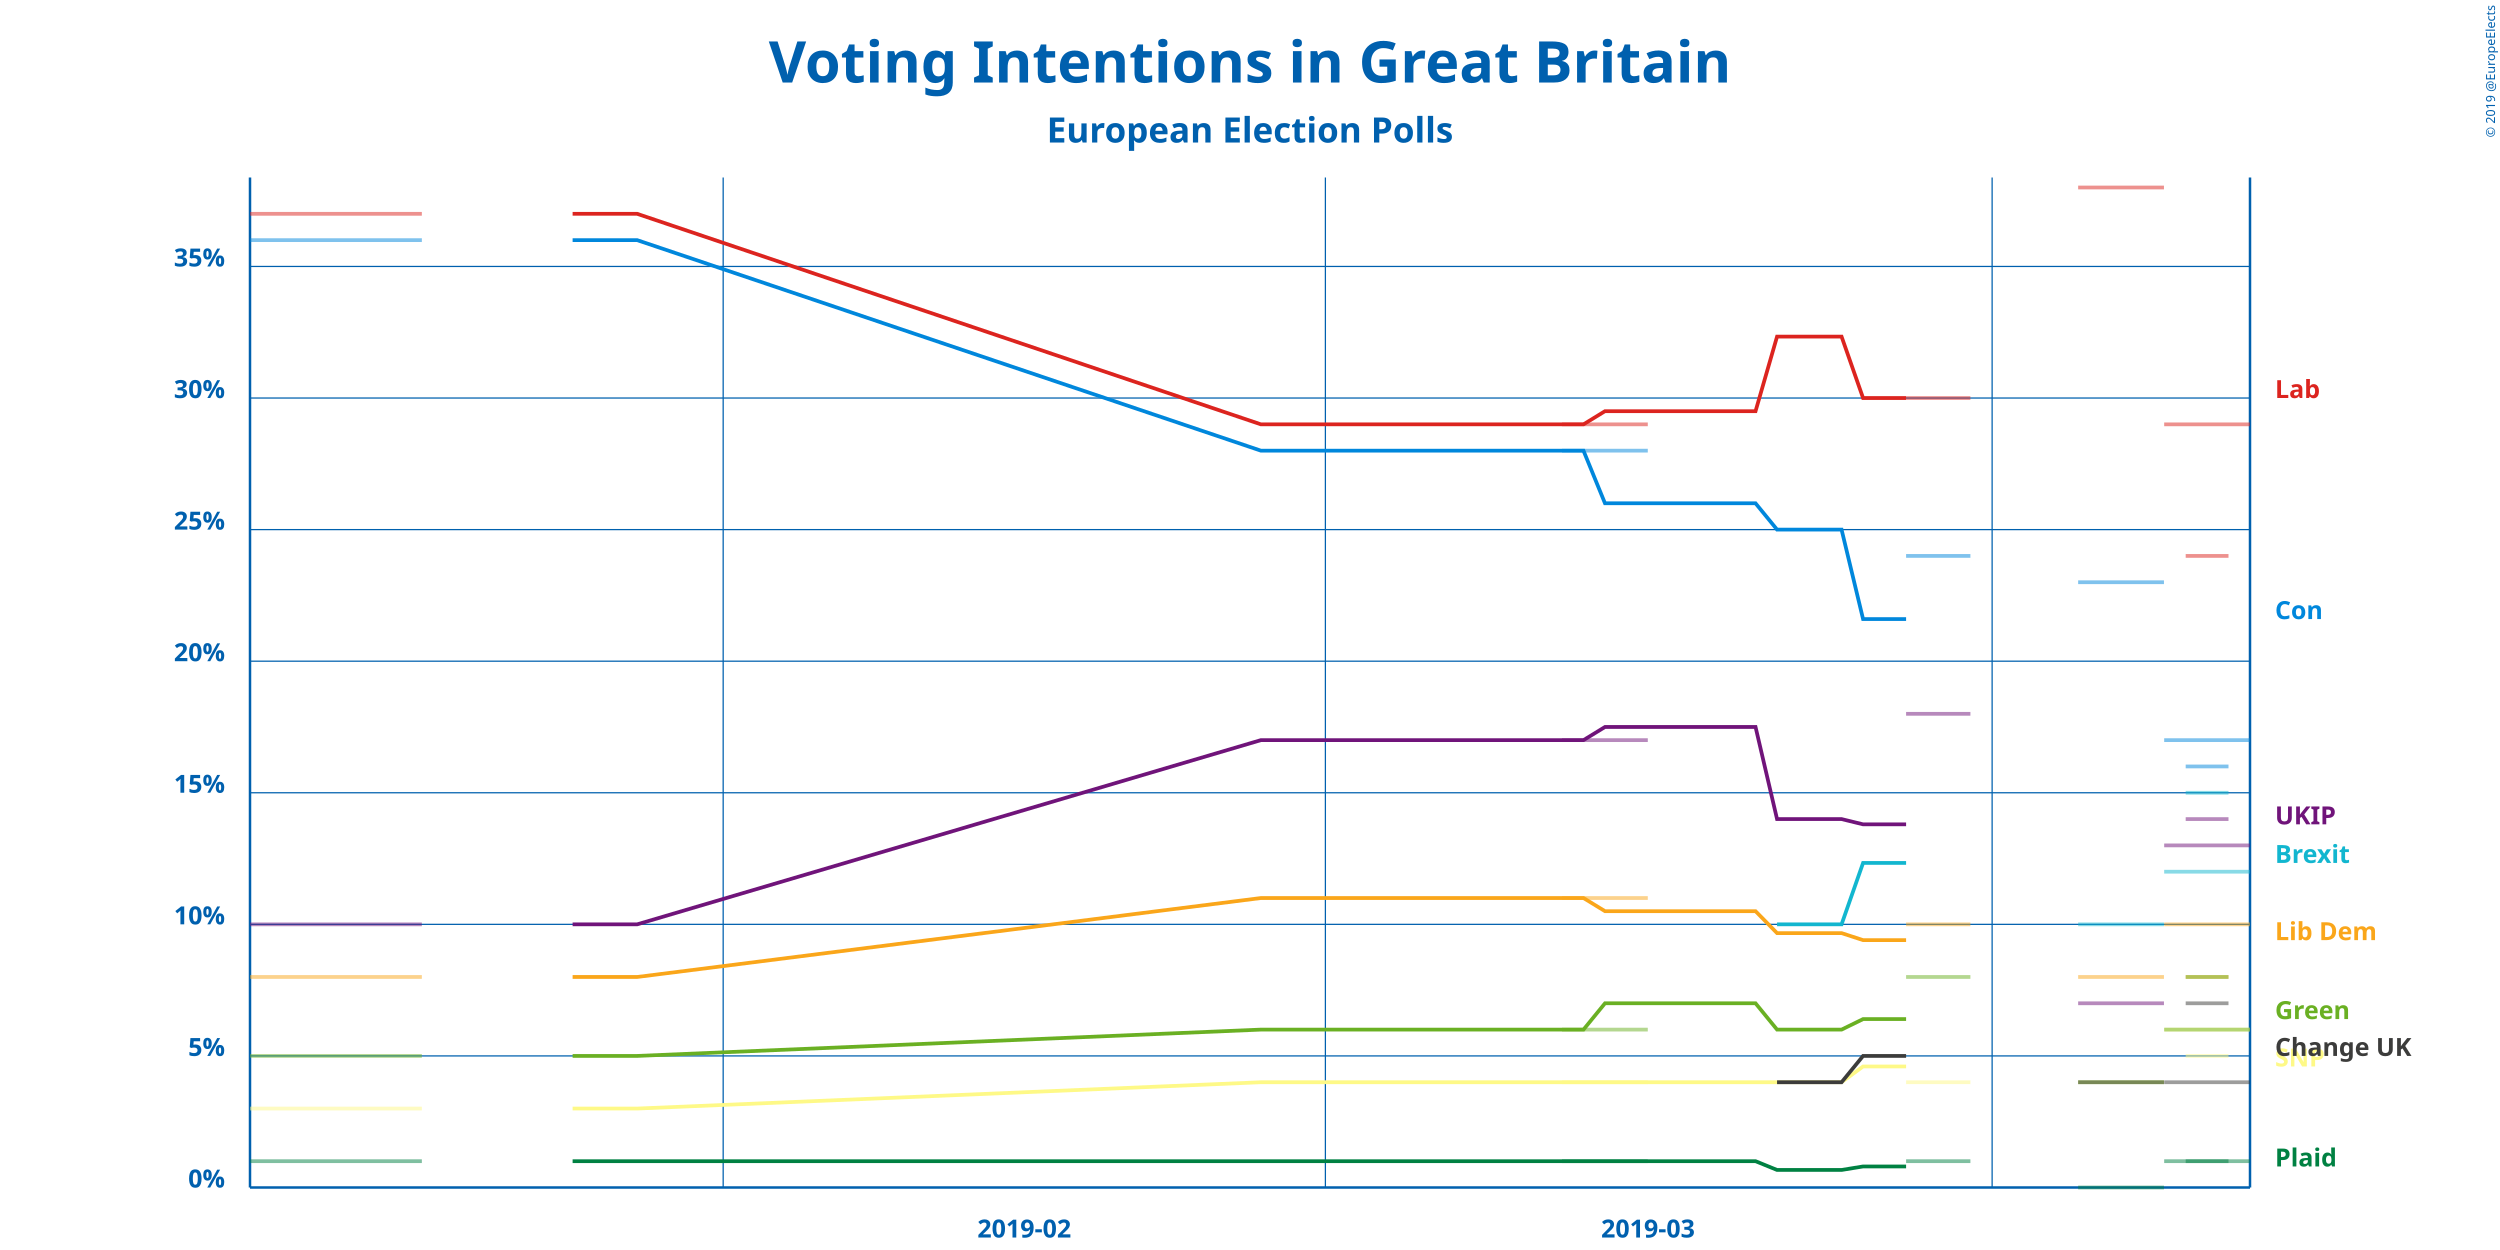
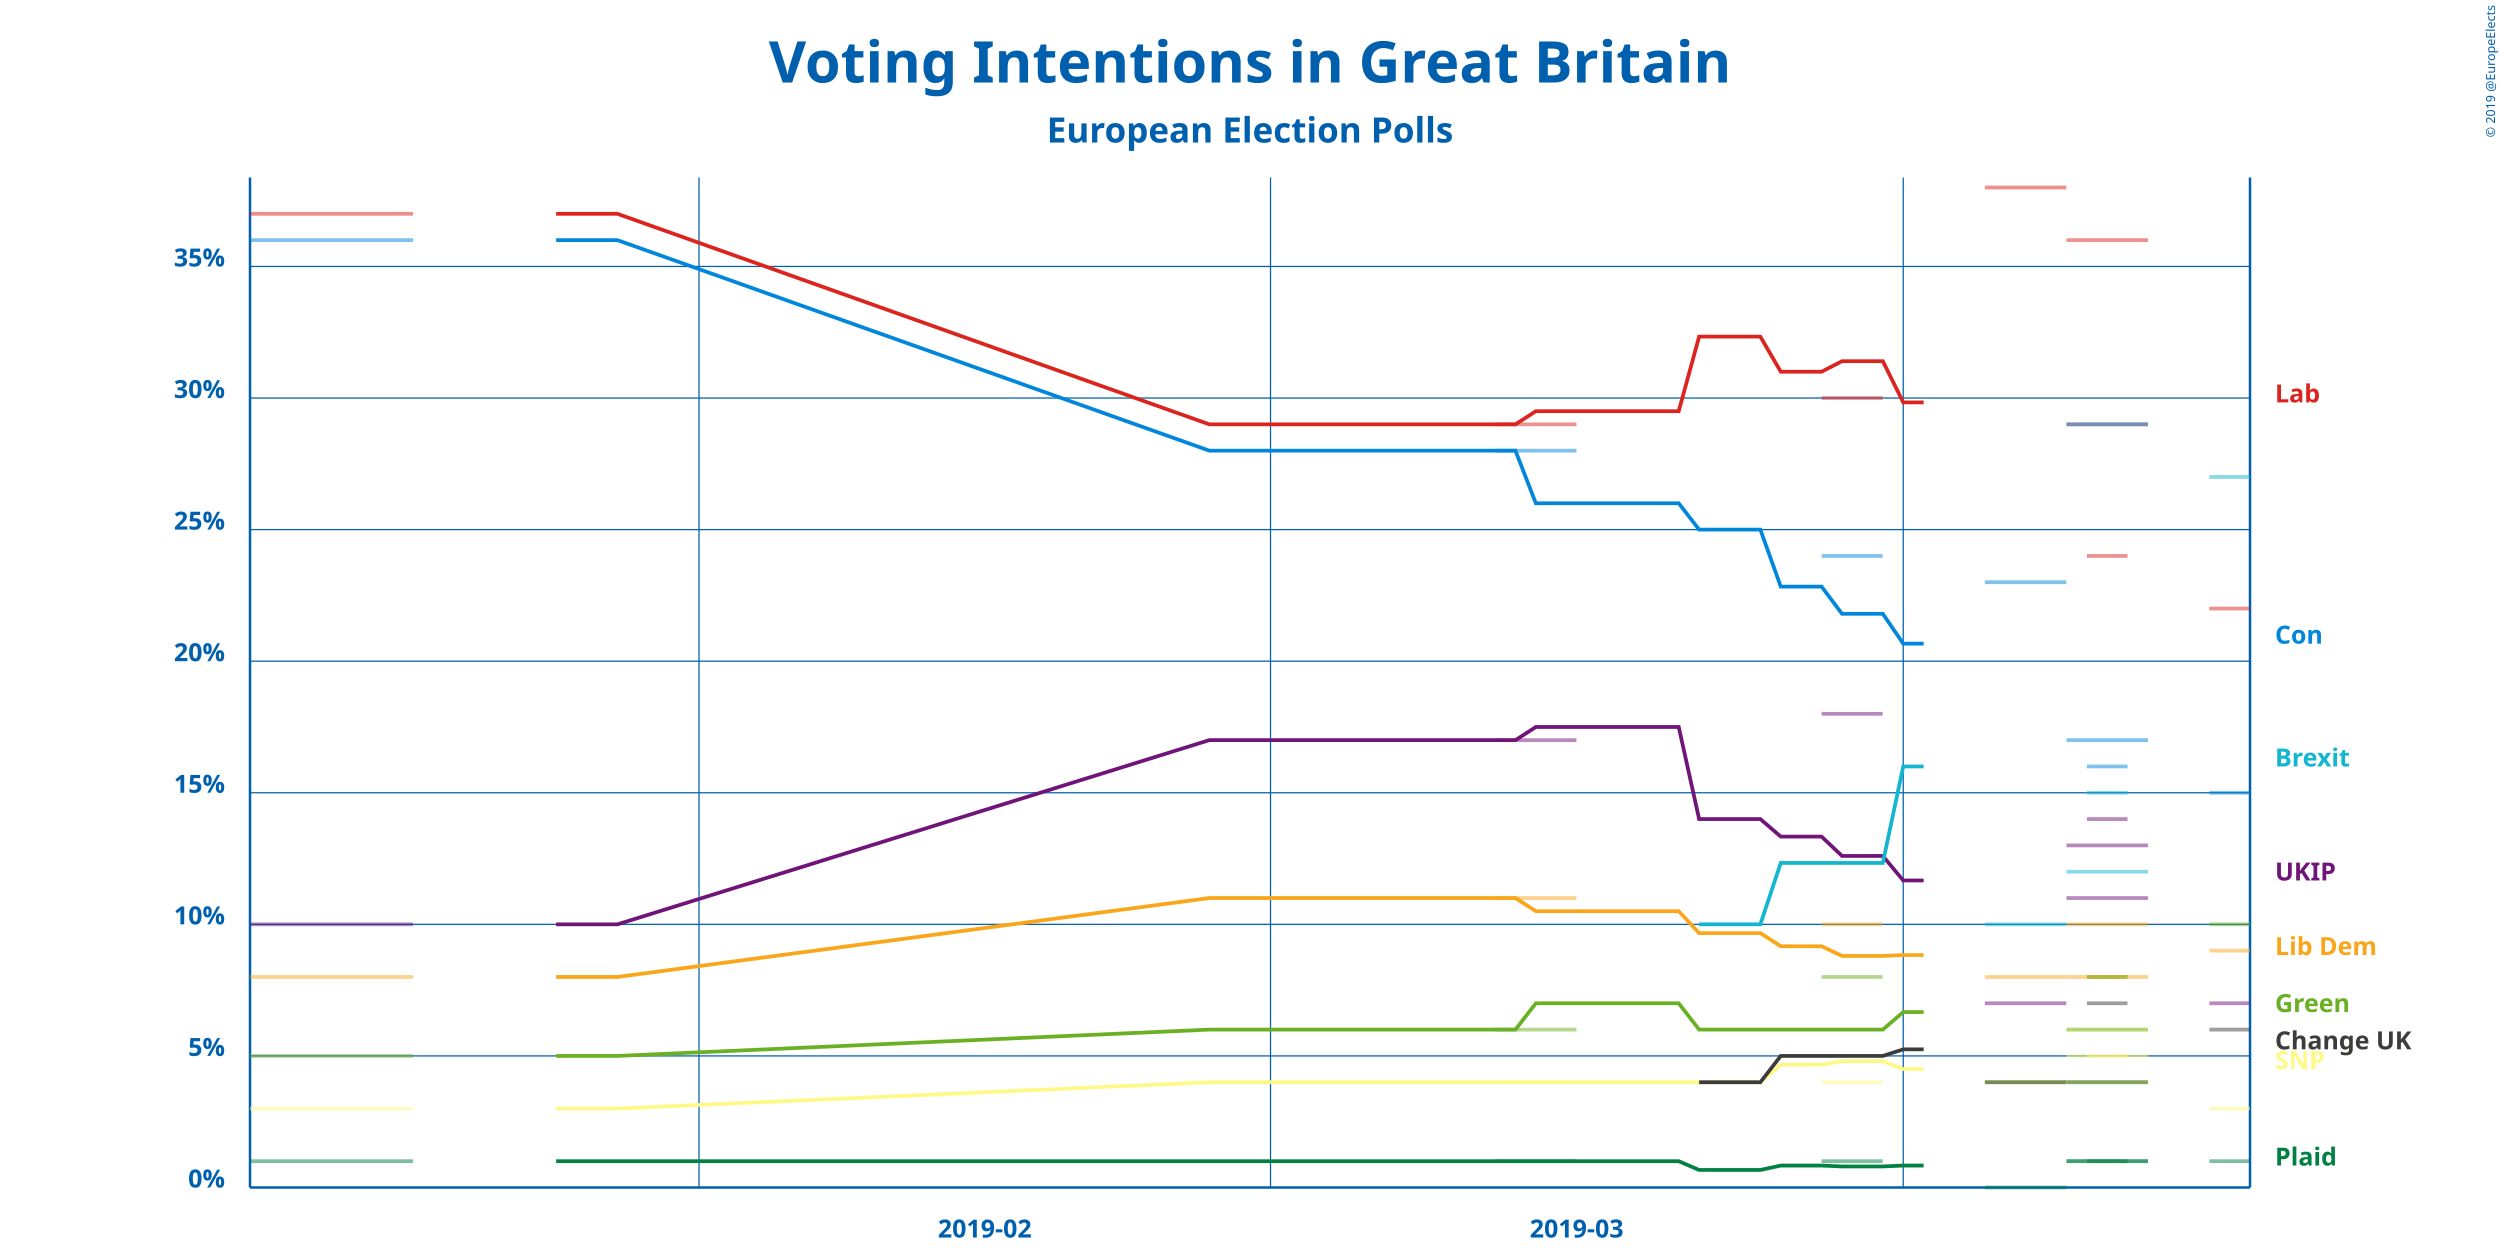
<svg HEIGHT="1000" WIDTH="2000">
  <rect fill="#FFFFFF" height="1000" stroke="none" width="2000" x="0" y="0" />
  <text fill="#0060AE" font-family="'Advent Pro'" font-size="46px" font-style="normal" font-weight="bold" text-align="center" text-anchor="middle" x="1000" y="66">Voting Intentions in Great Britain</text>
  <text fill="#0060AE" font-family="'Advent Pro'" font-size="28px" font-style="normal" font-weight="bold" text-align="center" text-anchor="middle" x="1000" y="114">European Election Polls</text>
  <text fill="#0060AE" font-family="'Advent Pro'" font-size="10px" font-style="normal" font-weight="normal" text-align="center" text-anchor="end" transform="rotate(270)" x="-4" y="1996">© 2019 @EuropeElects</text>
  <g>
    <g>
      <line stroke="#0060AE" stroke-width="2" x1="200.0" x2="1800.0" y1="950.0" y2="950.0" />
      <text fill="#0060AE" font-family="'Advent Pro'" font-size="20px" font-style="normal" font-weight="bold" text-align="center" text-anchor="end" x="180.0" y="950.0">0%</text>
      <line stroke="#0060AE" stroke-width="2" x1="200.0" x2="200.0" y1="950.0" y2="142.0" />
      <line stroke="#0060AE" stroke-width="2" x1="1800.0" x2="1800.0" y1="950.0" y2="142.0" />
-       <line stroke="#0060AE" stroke-width="1" x1="578.535" x2="578.535" y1="950.0" y2="142.0" />
-       <text fill="#0060AE" font-family="'Advent Pro'" font-size="20px" font-style="normal" font-weight="bold" text-align="center" text-anchor="middle" x="819.421" y="990.0">2019-02</text>
-       <line stroke="#0060AE" stroke-width="1" x1="1060.308" x2="1060.308" y1="950.0" y2="142.0" />
-       <text fill="#0060AE" font-family="'Advent Pro'" font-size="20px" font-style="normal" font-weight="bold" text-align="center" text-anchor="middle" x="1318.4" y="990.0">2019-03</text>
-       <line stroke="#0060AE" stroke-width="1" x1="1593.698" x2="1593.698" y1="950.0" y2="142.0" />
+       <line stroke="#0060AE" stroke-width="1" x1="559.22" x2="559.22" y1="950.0" y2="142.0" />
+       <text fill="#0060AE" font-family="'Advent Pro'" font-size="20px" font-style="normal" font-weight="bold" text-align="center" text-anchor="middle" x="787.815" y="990.0">2019-02</text>
+       <line stroke="#0060AE" stroke-width="1" x1="1016.41" x2="1016.41" y1="950.0" y2="142.0" />
+       <text fill="#0060AE" font-family="'Advent Pro'" font-size="20px" font-style="normal" font-weight="bold" text-align="center" text-anchor="middle" x="1261.333" y="990.0">2019-03</text>
+       <line stroke="#0060AE" stroke-width="1" x1="1522.584" x2="1522.584" y1="950.0" y2="142.0" />
      <line stroke="#0060AE" stroke-width="1" x1="200.0" x2="1800.0" y1="844.737" y2="844.737" />
      <text fill="#0060AE" font-family="'Advent Pro'" font-size="20px" font-style="normal" font-weight="bold" text-align="center" text-anchor="end" x="180.0" y="844.737">5%</text>
      <line stroke="#0060AE" stroke-width="1" x1="200.0" x2="1800.0" y1="739.474" y2="739.474" />
      <text fill="#0060AE" font-family="'Advent Pro'" font-size="20px" font-style="normal" font-weight="bold" text-align="center" text-anchor="end" x="180.0" y="739.474">10%</text>
      <line stroke="#0060AE" stroke-width="1" x1="200.0" x2="1800.0" y1="634.211" y2="634.211" />
      <text fill="#0060AE" font-family="'Advent Pro'" font-size="20px" font-style="normal" font-weight="bold" text-align="center" text-anchor="end" x="180.0" y="634.211">15%</text>
      <line stroke="#0060AE" stroke-width="1" x1="200.0" x2="1800.0" y1="528.947" y2="528.947" />
      <text fill="#0060AE" font-family="'Advent Pro'" font-size="20px" font-style="normal" font-weight="bold" text-align="center" text-anchor="end" x="180.0" y="528.947">20%</text>
      <line stroke="#0060AE" stroke-width="1" x1="200.0" x2="1800.0" y1="423.684" y2="423.684" />
      <text fill="#0060AE" font-family="'Advent Pro'" font-size="20px" font-style="normal" font-weight="bold" text-align="center" text-anchor="end" x="180.0" y="423.684">25%</text>
      <line stroke="#0060AE" stroke-width="1" x1="200.0" x2="1800.0" y1="318.421" y2="318.421" />
      <text fill="#0060AE" font-family="'Advent Pro'" font-size="20px" font-style="normal" font-weight="bold" text-align="center" text-anchor="end" x="180.0" y="318.421">30%</text>
      <line stroke="#0060AE" stroke-width="1" x1="200.0" x2="1800.0" y1="213.158" y2="213.158" />
      <text fill="#0060AE" font-family="'Advent Pro'" font-size="20px" font-style="normal" font-weight="bold" text-align="center" text-anchor="end" x="180.0" y="213.158">35%</text>
    </g>
    <g>
-       <line stroke="#0087DC" stroke-opacity="0.5" stroke-width="3" x1="1731.347" x2="1800.0" y1="592.105" y2="592.105" />
-       <line stroke="#DC241F" stroke-opacity="0.5" stroke-width="3" x1="1731.347" x2="1800.0" y1="339.474" y2="339.474" />
-       <line stroke="#FAA61A" stroke-opacity="0.5" stroke-width="3" x1="1731.347" x2="1800.0" y1="739.474" y2="739.474" />
-       <line stroke="#FEF987" stroke-opacity="0.5" stroke-width="3" x1="1731.347" x2="1800.0" y1="823.684" y2="823.684" />
-       <line stroke="#008142" stroke-opacity="0.5" stroke-width="3" x1="1731.347" x2="1800.0" y1="928.947" y2="928.947" />
-       <line stroke="#70147A" stroke-opacity="0.5" stroke-width="3" x1="1731.347" x2="1800.0" y1="676.316" y2="676.316" />
-       <line stroke="#6AB023" stroke-opacity="0.5" stroke-width="3" x1="1731.347" x2="1800.0" y1="823.684" y2="823.684" />
-       <line stroke="#12B6CF" stroke-opacity="0.5" stroke-width="3" x1="1731.347" x2="1800.0" y1="697.368" y2="697.368" />
-       <line stroke="#3C3C3B" stroke-opacity="0.5" stroke-width="3" x1="1731.347" x2="1800.0" y1="865.789" y2="865.789" />
-       <line stroke-opacity="0.5" stroke-width="3" x1="1731.347" x2="1800.0" y1="907.895" y2="907.895" />
-       <line stroke="#0087DC" stroke-opacity="0.5" stroke-width="3" x1="1748.554" x2="1782.794" y1="613.158" y2="613.158" />
-       <line stroke="#DC241F" stroke-opacity="0.5" stroke-width="3" x1="1748.554" x2="1782.794" y1="444.737" y2="444.737" />
-       <line stroke="#FAA61A" stroke-opacity="0.5" stroke-width="3" x1="1748.554" x2="1782.794" y1="781.579" y2="781.579" />
-       <line stroke="#FEF987" stroke-opacity="0.5" stroke-width="3" x1="1748.554" x2="1782.794" y1="844.737" y2="844.737" />
-       <line stroke="#008142" stroke-opacity="0.5" stroke-width="3" x1="1748.554" x2="1782.794" y1="928.947" y2="928.947" />
-       <line stroke="#70147A" stroke-opacity="0.5" stroke-width="3" x1="1748.554" x2="1782.794" y1="655.263" y2="655.263" />
-       <line stroke="#6AB023" stroke-opacity="0.5" stroke-width="3" x1="1748.554" x2="1782.794" y1="781.579" y2="781.579" />
-       <line stroke="#12B6CF" stroke-opacity="0.5" stroke-width="3" x1="1748.554" x2="1782.794" y1="634.211" y2="634.211" />
-       <line stroke="#3C3C3B" stroke-opacity="0.5" stroke-width="3" x1="1748.554" x2="1782.794" y1="802.632" y2="802.632" />
-       <line stroke-opacity="0.5" stroke-width="3" x1="1748.554" x2="1782.794" y1="928.947" y2="928.947" />
-       <line stroke="#0087DC" stroke-opacity="0.5" stroke-width="3" x1="1662.523" x2="1731.175" y1="465.789" y2="465.789" />
-       <line stroke="#DC241F" stroke-opacity="0.5" stroke-width="3" x1="1662.523" x2="1731.175" y1="150.0" y2="150.0" />
-       <line stroke="#FAA61A" stroke-opacity="0.5" stroke-width="3" x1="1662.523" x2="1731.175" y1="781.579" y2="781.579" />
-       <line stroke="#FEF987" stroke-opacity="0.5" stroke-width="3" x1="1662.523" x2="1731.175" y1="865.789" y2="865.789" />
-       <line stroke="#008142" stroke-opacity="0.5" stroke-width="3" x1="1662.523" x2="1731.175" y1="950.0" y2="950.0" />
-       <line stroke="#70147A" stroke-opacity="0.5" stroke-width="3" x1="1662.523" x2="1731.175" y1="802.632" y2="802.632" />
-       <line stroke="#6AB023" stroke-opacity="0.5" stroke-width="3" x1="1662.523" x2="1731.175" y1="865.789" y2="865.789" />
-       <line stroke="#12B6CF" stroke-opacity="0.5" stroke-width="3" x1="1662.523" x2="1731.175" y1="739.474" y2="739.474" />
-       <line stroke="#3C3C3B" stroke-opacity="0.5" stroke-width="3" x1="1662.523" x2="1731.175" y1="865.789" y2="865.789" />
-       <line stroke-opacity="0.5" stroke-width="3" x1="1662.523" x2="1731.175" y1="928.947" y2="928.947" />
-       <line stroke="#0087DC" stroke-opacity="0.5" stroke-width="3" x1="1524.874" x2="1576.32" y1="444.737" y2="444.737" />
-       <line stroke="#DC241F" stroke-opacity="0.5" stroke-width="3" x1="1524.874" x2="1576.32" y1="318.421" y2="318.421" />
-       <line stroke="#FAA61A" stroke-opacity="0.5" stroke-width="3" x1="1524.874" x2="1576.32" y1="739.474" y2="739.474" />
-       <line stroke="#FEF987" stroke-opacity="0.5" stroke-width="3" x1="1524.874" x2="1576.32" y1="865.789" y2="865.789" />
-       <line stroke="#008142" stroke-opacity="0.5" stroke-width="3" x1="1524.874" x2="1576.32" y1="928.947" y2="928.947" />
-       <line stroke="#70147A" stroke-opacity="0.5" stroke-width="3" x1="1524.874" x2="1576.32" y1="571.053" y2="571.053" />
-       <line stroke="#6AB023" stroke-opacity="0.5" stroke-width="3" x1="1524.874" x2="1576.32" y1="781.579" y2="781.579" />
-       <line stroke-opacity="0.5" stroke-width="3" x1="1524.874" x2="1576.32" y1="844.737" y2="844.737" />
-       <line stroke="#0087DC" stroke-opacity="0.5" stroke-width="3" x1="1249.575" x2="1318.228" y1="360.526" y2="360.526" />
-       <line stroke="#DC241F" stroke-opacity="0.5" stroke-width="3" x1="1249.575" x2="1318.228" y1="339.474" y2="339.474" />
-       <line stroke="#FAA61A" stroke-opacity="0.5" stroke-width="3" x1="1249.575" x2="1318.228" y1="718.421" y2="718.421" />
-       <line stroke="#FEF987" stroke-opacity="0.5" stroke-width="3" x1="1249.575" x2="1318.228" y1="865.789" y2="865.789" />
-       <line stroke="#008142" stroke-opacity="0.5" stroke-width="3" x1="1249.575" x2="1318.228" y1="928.947" y2="928.947" />
-       <line stroke="#70147A" stroke-opacity="0.5" stroke-width="3" x1="1249.575" x2="1318.228" y1="592.105" y2="592.105" />
-       <line stroke="#6AB023" stroke-opacity="0.5" stroke-width="3" x1="1249.575" x2="1318.228" y1="823.684" y2="823.684" />
-       <line stroke-opacity="0.5" stroke-width="3" x1="1249.575" x2="1318.228" y1="844.737" y2="844.737" />
-       <line stroke="#0087DC" stroke-opacity="0.5" stroke-width="3" x1="200.0" x2="337.477" y1="192.105" y2="192.105" />
-       <line stroke="#DC241F" stroke-opacity="0.5" stroke-width="3" x1="200.0" x2="337.477" y1="171.053" y2="171.053" />
-       <line stroke="#FAA61A" stroke-opacity="0.5" stroke-width="3" x1="200.0" x2="337.477" y1="781.579" y2="781.579" />
-       <line stroke="#FEF987" stroke-opacity="0.5" stroke-width="3" x1="200.0" x2="337.477" y1="886.842" y2="886.842" />
-       <line stroke="#008142" stroke-opacity="0.5" stroke-width="3" x1="200.0" x2="337.477" y1="928.947" y2="928.947" />
-       <line stroke="#70147A" stroke-opacity="0.5" stroke-width="3" x1="200.0" x2="337.477" y1="739.474" y2="739.474" />
-       <line stroke="#6AB023" stroke-opacity="0.5" stroke-width="3" x1="200.0" x2="337.477" y1="844.737" y2="844.737" />
-       <line stroke-opacity="0.5" stroke-width="3" x1="200.0" x2="337.477" y1="950.0" y2="950.0" />
+       <line stroke="#0087DC" stroke-opacity="0.5" stroke-width="3" x1="1767.507" x2="1800.0" y1="634.211" y2="634.211" />
+       <line stroke="#DC241F" stroke-opacity="0.5" stroke-width="3" x1="1767.507" x2="1800.0" y1="486.842" y2="486.842" />
+       <line stroke="#FAA61A" stroke-opacity="0.5" stroke-width="3" x1="1767.507" x2="1800.0" y1="760.526" y2="760.526" />
+       <line stroke="#FEF987" stroke-opacity="0.5" stroke-width="3" x1="1767.507" x2="1800.0" y1="886.842" y2="886.842" />
+       <line stroke="#008142" stroke-opacity="0.5" stroke-width="3" x1="1767.507" x2="1800.0" y1="928.947" y2="928.947" />
+       <line stroke="#70147A" stroke-opacity="0.5" stroke-width="3" x1="1767.507" x2="1800.0" y1="802.632" y2="802.632" />
+       <line stroke="#6AB023" stroke-opacity="0.5" stroke-width="3" x1="1767.507" x2="1800.0" y1="739.474" y2="739.474" />
+       <line stroke="#12B6CF" stroke-opacity="0.5" stroke-width="3" x1="1767.507" x2="1800.0" y1="381.579" y2="381.579" />
+       <line stroke="#3C3C3B" stroke-opacity="0.5" stroke-width="3" x1="1767.507" x2="1800.0" y1="823.684" y2="823.684" />
+       <line stroke-opacity="0.5" stroke-width="3" x1="1767.507" x2="1800.0" y1="928.947" y2="928.947" />
+       <line stroke="#0087DC" stroke-opacity="0.5" stroke-width="3" x1="1653.21" x2="1718.359" y1="592.105" y2="592.105" />
+       <line stroke="#DC241F" stroke-opacity="0.5" stroke-width="3" x1="1653.21" x2="1718.359" y1="339.474" y2="339.474" />
+       <line stroke="#FAA61A" stroke-opacity="0.5" stroke-width="3" x1="1653.21" x2="1718.359" y1="739.474" y2="739.474" />
+       <line stroke="#FEF987" stroke-opacity="0.5" stroke-width="3" x1="1653.21" x2="1718.359" y1="823.684" y2="823.684" />
+       <line stroke="#008142" stroke-opacity="0.5" stroke-width="3" x1="1653.21" x2="1718.359" y1="928.947" y2="928.947" />
+       <line stroke="#70147A" stroke-opacity="0.5" stroke-width="3" x1="1653.21" x2="1718.359" y1="676.316" y2="676.316" />
+       <line stroke="#6AB023" stroke-opacity="0.5" stroke-width="3" x1="1653.21" x2="1718.359" y1="823.684" y2="823.684" />
+       <line stroke="#12B6CF" stroke-opacity="0.5" stroke-width="3" x1="1653.21" x2="1718.359" y1="697.368" y2="697.368" />
+       <line stroke="#3C3C3B" stroke-opacity="0.5" stroke-width="3" x1="1653.21" x2="1718.359" y1="865.789" y2="865.789" />
+       <line stroke-opacity="0.5" stroke-width="3" x1="1653.21" x2="1718.359" y1="907.895" y2="907.895" />
+       <line stroke="#0087DC" stroke-opacity="0.5" stroke-width="3" x1="1653.21" x2="1718.359" y1="339.474" y2="339.474" />
+       <line stroke="#DC241F" stroke-opacity="0.5" stroke-width="3" x1="1653.21" x2="1718.359" y1="192.105" y2="192.105" />
+       <line stroke="#FAA61A" stroke-opacity="0.5" stroke-width="3" x1="1653.21" x2="1718.359" y1="781.579" y2="781.579" />
+       <line stroke="#FEF987" stroke-opacity="0.5" stroke-width="3" x1="1653.21" x2="1718.359" y1="844.737" y2="844.737" />
+       <line stroke="#008142" stroke-opacity="0.5" stroke-width="3" x1="1653.21" x2="1718.359" y1="928.947" y2="928.947" />
+       <line stroke="#70147A" stroke-opacity="0.5" stroke-width="3" x1="1653.21" x2="1718.359" y1="718.421" y2="718.421" />
+       <line stroke="#6AB023" stroke-opacity="0.5" stroke-width="3" x1="1653.21" x2="1718.359" y1="865.789" y2="865.789" />
+       <line stroke-opacity="0.5" stroke-width="3" x1="1653.21" x2="1718.359" y1="823.684" y2="823.684" />
+       <line stroke="#0087DC" stroke-opacity="0.5" stroke-width="3" x1="1669.538" x2="1702.031" y1="613.158" y2="613.158" />
+       <line stroke="#DC241F" stroke-opacity="0.5" stroke-width="3" x1="1669.538" x2="1702.031" y1="444.737" y2="444.737" />
+       <line stroke="#FAA61A" stroke-opacity="0.5" stroke-width="3" x1="1669.538" x2="1702.031" y1="781.579" y2="781.579" />
+       <line stroke="#FEF987" stroke-opacity="0.5" stroke-width="3" x1="1669.538" x2="1702.031" y1="844.737" y2="844.737" />
+       <line stroke="#008142" stroke-opacity="0.5" stroke-width="3" x1="1669.538" x2="1702.031" y1="928.947" y2="928.947" />
+       <line stroke="#70147A" stroke-opacity="0.5" stroke-width="3" x1="1669.538" x2="1702.031" y1="655.263" y2="655.263" />
+       <line stroke="#6AB023" stroke-opacity="0.5" stroke-width="3" x1="1669.538" x2="1702.031" y1="781.579" y2="781.579" />
+       <line stroke="#12B6CF" stroke-opacity="0.5" stroke-width="3" x1="1669.538" x2="1702.031" y1="634.211" y2="634.211" />
+       <line stroke="#3C3C3B" stroke-opacity="0.5" stroke-width="3" x1="1669.538" x2="1702.031" y1="802.632" y2="802.632" />
+       <line stroke-opacity="0.5" stroke-width="3" x1="1669.538" x2="1702.031" y1="928.947" y2="928.947" />
+       <line stroke="#0087DC" stroke-opacity="0.5" stroke-width="3" x1="1587.897" x2="1653.046" y1="465.789" y2="465.789" />
+       <line stroke="#DC241F" stroke-opacity="0.5" stroke-width="3" x1="1587.897" x2="1653.046" y1="150.0" y2="150.0" />
+       <line stroke="#FAA61A" stroke-opacity="0.5" stroke-width="3" x1="1587.897" x2="1653.046" y1="781.579" y2="781.579" />
+       <line stroke="#FEF987" stroke-opacity="0.5" stroke-width="3" x1="1587.897" x2="1653.046" y1="865.789" y2="865.789" />
+       <line stroke="#008142" stroke-opacity="0.5" stroke-width="3" x1="1587.897" x2="1653.046" y1="950.0" y2="950.0" />
+       <line stroke="#70147A" stroke-opacity="0.5" stroke-width="3" x1="1587.897" x2="1653.046" y1="802.632" y2="802.632" />
+       <line stroke="#6AB023" stroke-opacity="0.5" stroke-width="3" x1="1587.897" x2="1653.046" y1="865.789" y2="865.789" />
+       <line stroke="#12B6CF" stroke-opacity="0.5" stroke-width="3" x1="1587.897" x2="1653.046" y1="739.474" y2="739.474" />
+       <line stroke="#3C3C3B" stroke-opacity="0.5" stroke-width="3" x1="1587.897" x2="1653.046" y1="865.789" y2="865.789" />
+       <line stroke-opacity="0.5" stroke-width="3" x1="1587.897" x2="1653.046" y1="928.947" y2="928.947" />
+       <line stroke="#0087DC" stroke-opacity="0.5" stroke-width="3" x1="1457.271" x2="1506.092" y1="444.737" y2="444.737" />
+       <line stroke="#DC241F" stroke-opacity="0.5" stroke-width="3" x1="1457.271" x2="1506.092" y1="318.421" y2="318.421" />
+       <line stroke="#FAA61A" stroke-opacity="0.5" stroke-width="3" x1="1457.271" x2="1506.092" y1="739.474" y2="739.474" />
+       <line stroke="#FEF987" stroke-opacity="0.5" stroke-width="3" x1="1457.271" x2="1506.092" y1="865.789" y2="865.789" />
+       <line stroke="#008142" stroke-opacity="0.5" stroke-width="3" x1="1457.271" x2="1506.092" y1="928.947" y2="928.947" />
+       <line stroke="#70147A" stroke-opacity="0.5" stroke-width="3" x1="1457.271" x2="1506.092" y1="571.053" y2="571.053" />
+       <line stroke="#6AB023" stroke-opacity="0.5" stroke-width="3" x1="1457.271" x2="1506.092" y1="781.579" y2="781.579" />
+       <line stroke-opacity="0.5" stroke-width="3" x1="1457.271" x2="1506.092" y1="844.737" y2="844.737" />
+       <line stroke="#0087DC" stroke-opacity="0.5" stroke-width="3" x1="1196.02" x2="1261.17" y1="360.526" y2="360.526" />
+       <line stroke="#DC241F" stroke-opacity="0.5" stroke-width="3" x1="1196.02" x2="1261.17" y1="339.474" y2="339.474" />
+       <line stroke="#FAA61A" stroke-opacity="0.5" stroke-width="3" x1="1196.02" x2="1261.17" y1="718.421" y2="718.421" />
+       <line stroke="#FEF987" stroke-opacity="0.5" stroke-width="3" x1="1196.02" x2="1261.17" y1="865.789" y2="865.789" />
+       <line stroke="#008142" stroke-opacity="0.5" stroke-width="3" x1="1196.02" x2="1261.17" y1="928.947" y2="928.947" />
+       <line stroke="#70147A" stroke-opacity="0.5" stroke-width="3" x1="1196.02" x2="1261.17" y1="592.105" y2="592.105" />
+       <line stroke="#6AB023" stroke-opacity="0.5" stroke-width="3" x1="1196.02" x2="1261.17" y1="823.684" y2="823.684" />
+       <line stroke-opacity="0.5" stroke-width="3" x1="1196.02" x2="1261.17" y1="844.737" y2="844.737" />
+       <line stroke="#0087DC" stroke-opacity="0.5" stroke-width="3" x1="200.0" x2="330.462" y1="192.105" y2="192.105" />
+       <line stroke="#DC241F" stroke-opacity="0.5" stroke-width="3" x1="200.0" x2="330.462" y1="171.053" y2="171.053" />
+       <line stroke="#FAA61A" stroke-opacity="0.5" stroke-width="3" x1="200.0" x2="330.462" y1="781.579" y2="781.579" />
+       <line stroke="#FEF987" stroke-opacity="0.5" stroke-width="3" x1="200.0" x2="330.462" y1="886.842" y2="886.842" />
+       <line stroke="#008142" stroke-opacity="0.5" stroke-width="3" x1="200.0" x2="330.462" y1="928.947" y2="928.947" />
+       <line stroke="#70147A" stroke-opacity="0.5" stroke-width="3" x1="200.0" x2="330.462" y1="739.474" y2="739.474" />
+       <line stroke="#6AB023" stroke-opacity="0.5" stroke-width="3" x1="200.0" x2="330.462" y1="844.737" y2="844.737" />
+       <line stroke-opacity="0.5" stroke-width="3" x1="200.0" x2="330.462" y1="950.0" y2="950.0" />
    </g>
    <g>
-       <polyline fill="none" points="458.092,192.105 475.298,192.105 492.505,192.105 509.711,192.105                             1008.689,360.526 1025.895,360.526 1043.101,360.526 1060.308,360.526 1077.514,360.526 1094.72,360.526 1111.926,360.526 1129.132,360.526 1146.338,360.526 1163.544,360.526 1180.751,360.526 1197.957,360.526 1215.163,360.526 1232.369,360.526 1249.575,360.526 1266.781,360.526 1283.988,402.632 1301.194,402.632 1318.4,402.632 1335.606,402.632 1352.812,402.632 1370.018,402.632 1387.224,402.632 1404.431,402.632 1421.637,423.684 1438.843,423.684 1456.049,423.684 1473.255,423.684 1490.461,495.263 1507.667,495.263 1524.874,495.263" stroke="#0087DC" stroke-width="3" />
-       <text fill="#0087DC" font-family="'Advent Pro'" font-size="20px" font-style="normal" font-weight="bold" text-align="center" text-anchor="start" x="1820.0" y="495.263">Con</text>
-       <polyline fill="none" points="458.092,171.053 475.298,171.053 492.505,171.053 509.711,171.053                             1008.689,339.474 1025.895,339.474 1043.101,339.474 1060.308,339.474 1077.514,339.474 1094.72,339.474 1111.926,339.474 1129.132,339.474 1146.338,339.474 1163.544,339.474 1180.751,339.474 1197.957,339.474 1215.163,339.474 1232.369,339.474 1249.575,339.474 1266.781,339.474 1283.988,328.947 1301.194,328.947 1318.4,328.947 1335.606,328.947 1352.812,328.947 1370.018,328.947 1387.224,328.947 1404.431,328.947 1421.637,269.298 1438.843,269.298 1456.049,269.298 1473.255,269.298 1490.461,318.421 1507.667,318.421 1524.874,318.421" stroke="#DC241F" stroke-width="3" />
-       <text fill="#DC241F" font-family="'Advent Pro'" font-size="20px" font-style="normal" font-weight="bold" text-align="center" text-anchor="start" x="1820.0" y="318.421">Lab</text>
-       <polyline fill="none" points="458.092,781.579 475.298,781.579 492.505,781.579 509.711,781.579                             1008.689,718.421 1025.895,718.421 1043.101,718.421 1060.308,718.421 1077.514,718.421 1094.72,718.421 1111.926,718.421 1129.132,718.421 1146.338,718.421 1163.544,718.421 1180.751,718.421 1197.957,718.421 1215.163,718.421 1232.369,718.421 1249.575,718.421 1266.781,718.421 1283.988,728.947 1301.194,728.947 1318.4,728.947 1335.606,728.947 1352.812,728.947 1370.018,728.947 1387.224,728.947 1404.431,728.947 1421.637,746.491 1438.843,746.491 1456.049,746.491 1473.255,746.491 1490.461,752.105 1507.667,752.105 1524.874,752.105" stroke="#FAA61A" stroke-width="3" />
-       <text fill="#FAA61A" font-family="'Advent Pro'" font-size="20px" font-style="normal" font-weight="bold" text-align="center" text-anchor="start" x="1820.0" y="752.105">Lib Dem</text>
-       <polyline fill="none" points="458.092,886.842 475.298,886.842 492.505,886.842 509.711,886.842                             1008.689,865.789 1025.895,865.789 1043.101,865.789 1060.308,865.789 1077.514,865.789 1094.72,865.789 1111.926,865.789 1129.132,865.789 1146.338,865.789 1163.544,865.789 1180.751,865.789 1197.957,865.789 1215.163,865.789 1232.369,865.789 1249.575,865.789 1266.781,865.789 1283.988,865.789 1301.194,865.789 1318.4,865.789 1335.606,865.789 1352.812,865.789 1370.018,865.789 1387.224,865.789 1404.431,865.789 1421.637,865.789 1438.843,865.789 1456.049,865.789 1473.255,865.789 1490.461,853.158 1507.667,853.158 1524.874,853.158" stroke="#FEF987" stroke-width="3" />
-       <text fill="#FEF987" font-family="'Advent Pro'" font-size="20px" font-style="normal" font-weight="bold" text-align="center" text-anchor="start" x="1820.0" y="853.158">SNP</text>
-       <polyline fill="none" points="458.092,928.947 475.298,928.947 492.505,928.947 509.711,928.947                             1008.689,928.947 1025.895,928.947 1043.101,928.947 1060.308,928.947 1077.514,928.947 1094.72,928.947 1111.926,928.947 1129.132,928.947 1146.338,928.947 1163.544,928.947 1180.751,928.947 1197.957,928.947 1215.163,928.947 1232.369,928.947 1249.575,928.947 1266.781,928.947 1283.988,928.947 1301.194,928.947 1318.4,928.947 1335.606,928.947 1352.812,928.947 1370.018,928.947 1387.224,928.947 1404.431,928.947 1421.637,935.965 1438.843,935.965 1456.049,935.965 1473.255,935.965 1490.461,933.158 1507.667,933.158 1524.874,933.158" stroke="#008142" stroke-width="3" />
-       <text fill="#008142" font-family="'Advent Pro'" font-size="20px" font-style="normal" font-weight="bold" text-align="center" text-anchor="start" x="1820.0" y="933.158">Plaid</text>
-       <polyline fill="none" points="458.092,739.474 475.298,739.474 492.505,739.474 509.711,739.474                             1008.689,592.105 1025.895,592.105 1043.101,592.105 1060.308,592.105 1077.514,592.105 1094.72,592.105 1111.926,592.105 1129.132,592.105 1146.338,592.105 1163.544,592.105 1180.751,592.105 1197.957,592.105 1215.163,592.105 1232.369,592.105 1249.575,592.105 1266.781,592.105 1283.988,581.579 1301.194,581.579 1318.4,581.579 1335.606,581.579 1352.812,581.579 1370.018,581.579 1387.224,581.579 1404.431,581.579 1421.637,655.263 1438.843,655.263 1456.049,655.263 1473.255,655.263 1490.461,659.474 1507.667,659.474 1524.874,659.474" stroke="#70147A" stroke-width="3" />
-       <text fill="#70147A" font-family="'Advent Pro'" font-size="20px" font-style="normal" font-weight="bold" text-align="center" text-anchor="start" x="1820.0" y="659.474">UKIP</text>
-       <polyline fill="none" points="458.092,844.737 475.298,844.737 492.505,844.737 509.711,844.737                             1008.689,823.684 1025.895,823.684 1043.101,823.684 1060.308,823.684 1077.514,823.684 1094.72,823.684 1111.926,823.684 1129.132,823.684 1146.338,823.684 1163.544,823.684 1180.751,823.684 1197.957,823.684 1215.163,823.684 1232.369,823.684 1249.575,823.684 1266.781,823.684 1283.988,802.632 1301.194,802.632 1318.4,802.632 1335.606,802.632 1352.812,802.632 1370.018,802.632 1387.224,802.632 1404.431,802.632 1421.637,823.684 1438.843,823.684 1456.049,823.684 1473.255,823.684 1490.461,815.263 1507.667,815.263 1524.874,815.263" stroke="#6AB023" stroke-width="3" />
-       <text fill="#6AB023" font-family="'Advent Pro'" font-size="20px" font-style="normal" font-weight="bold" text-align="center" text-anchor="start" x="1820.0" y="815.263">Green</text>
-       <polyline fill="none" points="                                                        1421.637,739.474 1438.843,739.474 1456.049,739.474 1473.255,739.474 1490.461,690.351 1507.667,690.351 1524.874,690.351" stroke="#12B6CF" stroke-width="3" />
-       <text fill="#12B6CF" font-family="'Advent Pro'" font-size="20px" font-style="normal" font-weight="bold" text-align="center" text-anchor="start" x="1820.0" y="690.351">Brexit</text>
-       <polyline fill="none" points="                                                        1421.637,865.789 1438.843,865.789 1456.049,865.789 1473.255,865.789 1490.461,844.737 1507.667,844.737 1524.874,844.737" stroke="#3C3C3B" stroke-width="3" />
-       <text fill="#3C3C3B" font-family="'Advent Pro'" font-size="20px" font-style="normal" font-weight="bold" text-align="center" text-anchor="start" x="1820.0" y="844.737">Change UK</text>
+       <polyline fill="none" points="444.923,192.105 461.251,192.105 477.579,192.105 493.908,192.105                             967.425,360.526 983.753,360.526 1000.082,360.526 1016.41,360.526 1032.738,360.526 1049.066,360.526 1065.394,360.526 1081.723,360.526 1098.051,360.526 1114.379,360.526 1130.707,360.526 1147.035,360.526 1163.364,360.526 1179.692,360.526 1196.02,360.526 1212.348,360.526 1228.676,402.632 1245.005,402.632 1261.333,402.632 1277.661,402.632 1293.989,402.632 1310.317,402.632 1326.646,402.632 1342.974,402.632 1359.302,423.684 1375.63,423.684 1391.958,423.684 1408.287,423.684 1424.615,469.298 1440.943,469.298 1457.271,469.298 1473.599,491.053 1489.928,491.053 1506.256,491.053 1522.584,514.912 1538.912,514.912" stroke="#0087DC" stroke-width="3" />
+       <text fill="#0087DC" font-family="'Advent Pro'" font-size="20px" font-style="normal" font-weight="bold" text-align="center" text-anchor="start" x="1820.0" y="514.912">Con</text>
+       <polyline fill="none" points="444.923,171.053 461.251,171.053 477.579,171.053 493.908,171.053                             967.425,339.474 983.753,339.474 1000.082,339.474 1016.41,339.474 1032.738,339.474 1049.066,339.474 1065.394,339.474 1081.723,339.474 1098.051,339.474 1114.379,339.474 1130.707,339.474 1147.035,339.474 1163.364,339.474 1179.692,339.474 1196.02,339.474 1212.348,339.474 1228.676,328.947 1245.005,328.947 1261.333,328.947 1277.661,328.947 1293.989,328.947 1310.317,328.947 1326.646,328.947 1342.974,328.947 1359.302,269.298 1375.63,269.298 1391.958,269.298 1408.287,269.298 1424.615,297.368 1440.943,297.368 1457.271,297.368 1473.599,288.947 1489.928,288.947 1506.256,288.947 1522.584,321.93 1538.912,321.93" stroke="#DC241F" stroke-width="3" />
+       <text fill="#DC241F" font-family="'Advent Pro'" font-size="20px" font-style="normal" font-weight="bold" text-align="center" text-anchor="start" x="1820.0" y="321.93">Lab</text>
+       <polyline fill="none" points="444.923,781.579 461.251,781.579 477.579,781.579 493.908,781.579                             967.425,718.421 983.753,718.421 1000.082,718.421 1016.41,718.421 1032.738,718.421 1049.066,718.421 1065.394,718.421 1081.723,718.421 1098.051,718.421 1114.379,718.421 1130.707,718.421 1147.035,718.421 1163.364,718.421 1179.692,718.421 1196.02,718.421 1212.348,718.421 1228.676,728.947 1245.005,728.947 1261.333,728.947 1277.661,728.947 1293.989,728.947 1310.317,728.947 1326.646,728.947 1342.974,728.947 1359.302,746.491 1375.63,746.491 1391.958,746.491 1408.287,746.491 1424.615,757.018 1440.943,757.018 1457.271,757.018 1473.599,764.737 1489.928,764.737 1506.256,764.737 1522.584,764.035 1538.912,764.035" stroke="#FAA61A" stroke-width="3" />
+       <text fill="#FAA61A" font-family="'Advent Pro'" font-size="20px" font-style="normal" font-weight="bold" text-align="center" text-anchor="start" x="1820.0" y="764.035">Lib Dem</text>
+       <polyline fill="none" points="444.923,886.842 461.251,886.842 477.579,886.842 493.908,886.842                             967.425,865.789 983.753,865.789 1000.082,865.789 1016.41,865.789 1032.738,865.789 1049.066,865.789 1065.394,865.789 1081.723,865.789 1098.051,865.789 1114.379,865.789 1130.707,865.789 1147.035,865.789 1163.364,865.789 1179.692,865.789 1196.02,865.789 1212.348,865.789 1228.676,865.789 1245.005,865.789 1261.333,865.789 1277.661,865.789 1293.989,865.789 1310.317,865.789 1326.646,865.789 1342.974,865.789 1359.302,865.789 1375.63,865.789 1391.958,865.789 1408.287,865.789 1424.615,851.754 1440.943,851.754 1457.271,851.754 1473.599,848.947 1489.928,848.947 1506.256,848.947 1522.584,855.263 1538.912,855.263" stroke="#FEF987" stroke-width="3" />
+       <text fill="#FEF987" font-family="'Advent Pro'" font-size="20px" font-style="normal" font-weight="bold" text-align="center" text-anchor="start" x="1820.0" y="855.263">SNP</text>
+       <polyline fill="none" points="444.923,928.947 461.251,928.947 477.579,928.947 493.908,928.947                             967.425,928.947 983.753,928.947 1000.082,928.947 1016.41,928.947 1032.738,928.947 1049.066,928.947 1065.394,928.947 1081.723,928.947 1098.051,928.947 1114.379,928.947 1130.707,928.947 1147.035,928.947 1163.364,928.947 1179.692,928.947 1196.02,928.947 1212.348,928.947 1228.676,928.947 1245.005,928.947 1261.333,928.947 1277.661,928.947 1293.989,928.947 1310.317,928.947 1326.646,928.947 1342.974,928.947 1359.302,935.965 1375.63,935.965 1391.958,935.965 1408.287,935.965 1424.615,932.456 1440.943,932.456 1457.271,932.456 1473.599,933.158 1489.928,933.158 1506.256,933.158 1522.584,932.456 1538.912,932.456" stroke="#008142" stroke-width="3" />
+       <text fill="#008142" font-family="'Advent Pro'" font-size="20px" font-style="normal" font-weight="bold" text-align="center" text-anchor="start" x="1820.0" y="932.456">Plaid</text>
+       <polyline fill="none" points="444.923,739.474 461.251,739.474 477.579,739.474 493.908,739.474                             967.425,592.105 983.753,592.105 1000.082,592.105 1016.41,592.105 1032.738,592.105 1049.066,592.105 1065.394,592.105 1081.723,592.105 1098.051,592.105 1114.379,592.105 1130.707,592.105 1147.035,592.105 1163.364,592.105 1179.692,592.105 1196.02,592.105 1212.348,592.105 1228.676,581.579 1245.005,581.579 1261.333,581.579 1277.661,581.579 1293.989,581.579 1310.317,581.579 1326.646,581.579 1342.974,581.579 1359.302,655.263 1375.63,655.263 1391.958,655.263 1408.287,655.263 1424.615,669.298 1440.943,669.298 1457.271,669.298 1473.599,684.737 1489.928,684.737 1506.256,684.737 1522.584,704.386 1538.912,704.386" stroke="#70147A" stroke-width="3" />
+       <text fill="#70147A" font-family="'Advent Pro'" font-size="20px" font-style="normal" font-weight="bold" text-align="center" text-anchor="start" x="1820.0" y="704.386">UKIP</text>
+       <polyline fill="none" points="444.923,844.737 461.251,844.737 477.579,844.737 493.908,844.737                             967.425,823.684 983.753,823.684 1000.082,823.684 1016.41,823.684 1032.738,823.684 1049.066,823.684 1065.394,823.684 1081.723,823.684 1098.051,823.684 1114.379,823.684 1130.707,823.684 1147.035,823.684 1163.364,823.684 1179.692,823.684 1196.02,823.684 1212.348,823.684 1228.676,802.632 1245.005,802.632 1261.333,802.632 1277.661,802.632 1293.989,802.632 1310.317,802.632 1326.646,802.632 1342.974,802.632 1359.302,823.684 1375.63,823.684 1391.958,823.684 1408.287,823.684 1424.615,823.684 1440.943,823.684 1457.271,823.684 1473.599,823.684 1489.928,823.684 1506.256,823.684 1522.584,809.649 1538.912,809.649" stroke="#6AB023" stroke-width="3" />
+       <text fill="#6AB023" font-family="'Advent Pro'" font-size="20px" font-style="normal" font-weight="bold" text-align="center" text-anchor="start" x="1820.0" y="809.649">Green</text>
+       <polyline fill="none" points="                                                        1359.302,739.474 1375.63,739.474 1391.958,739.474 1408.287,739.474 1424.615,690.351 1440.943,690.351 1457.271,690.351 1473.599,690.351 1489.928,690.351 1506.256,690.351 1522.584,613.158 1538.912,613.158" stroke="#12B6CF" stroke-width="3" />
+       <text fill="#12B6CF" font-family="'Advent Pro'" font-size="20px" font-style="normal" font-weight="bold" text-align="center" text-anchor="start" x="1820.0" y="613.158">Brexit</text>
+       <polyline fill="none" points="                                                        1359.302,865.789 1375.63,865.789 1391.958,865.789 1408.287,865.789 1424.615,844.737 1440.943,844.737 1457.271,844.737 1473.599,844.737 1489.928,844.737 1506.256,844.737 1522.584,839.474 1538.912,839.474" stroke="#3C3C3B" stroke-width="3" />
+       <text fill="#3C3C3B" font-family="'Advent Pro'" font-size="20px" font-style="normal" font-weight="bold" text-align="center" text-anchor="start" x="1820.0" y="839.474">Change UK</text>
    </g>
  </g>
</svg>
